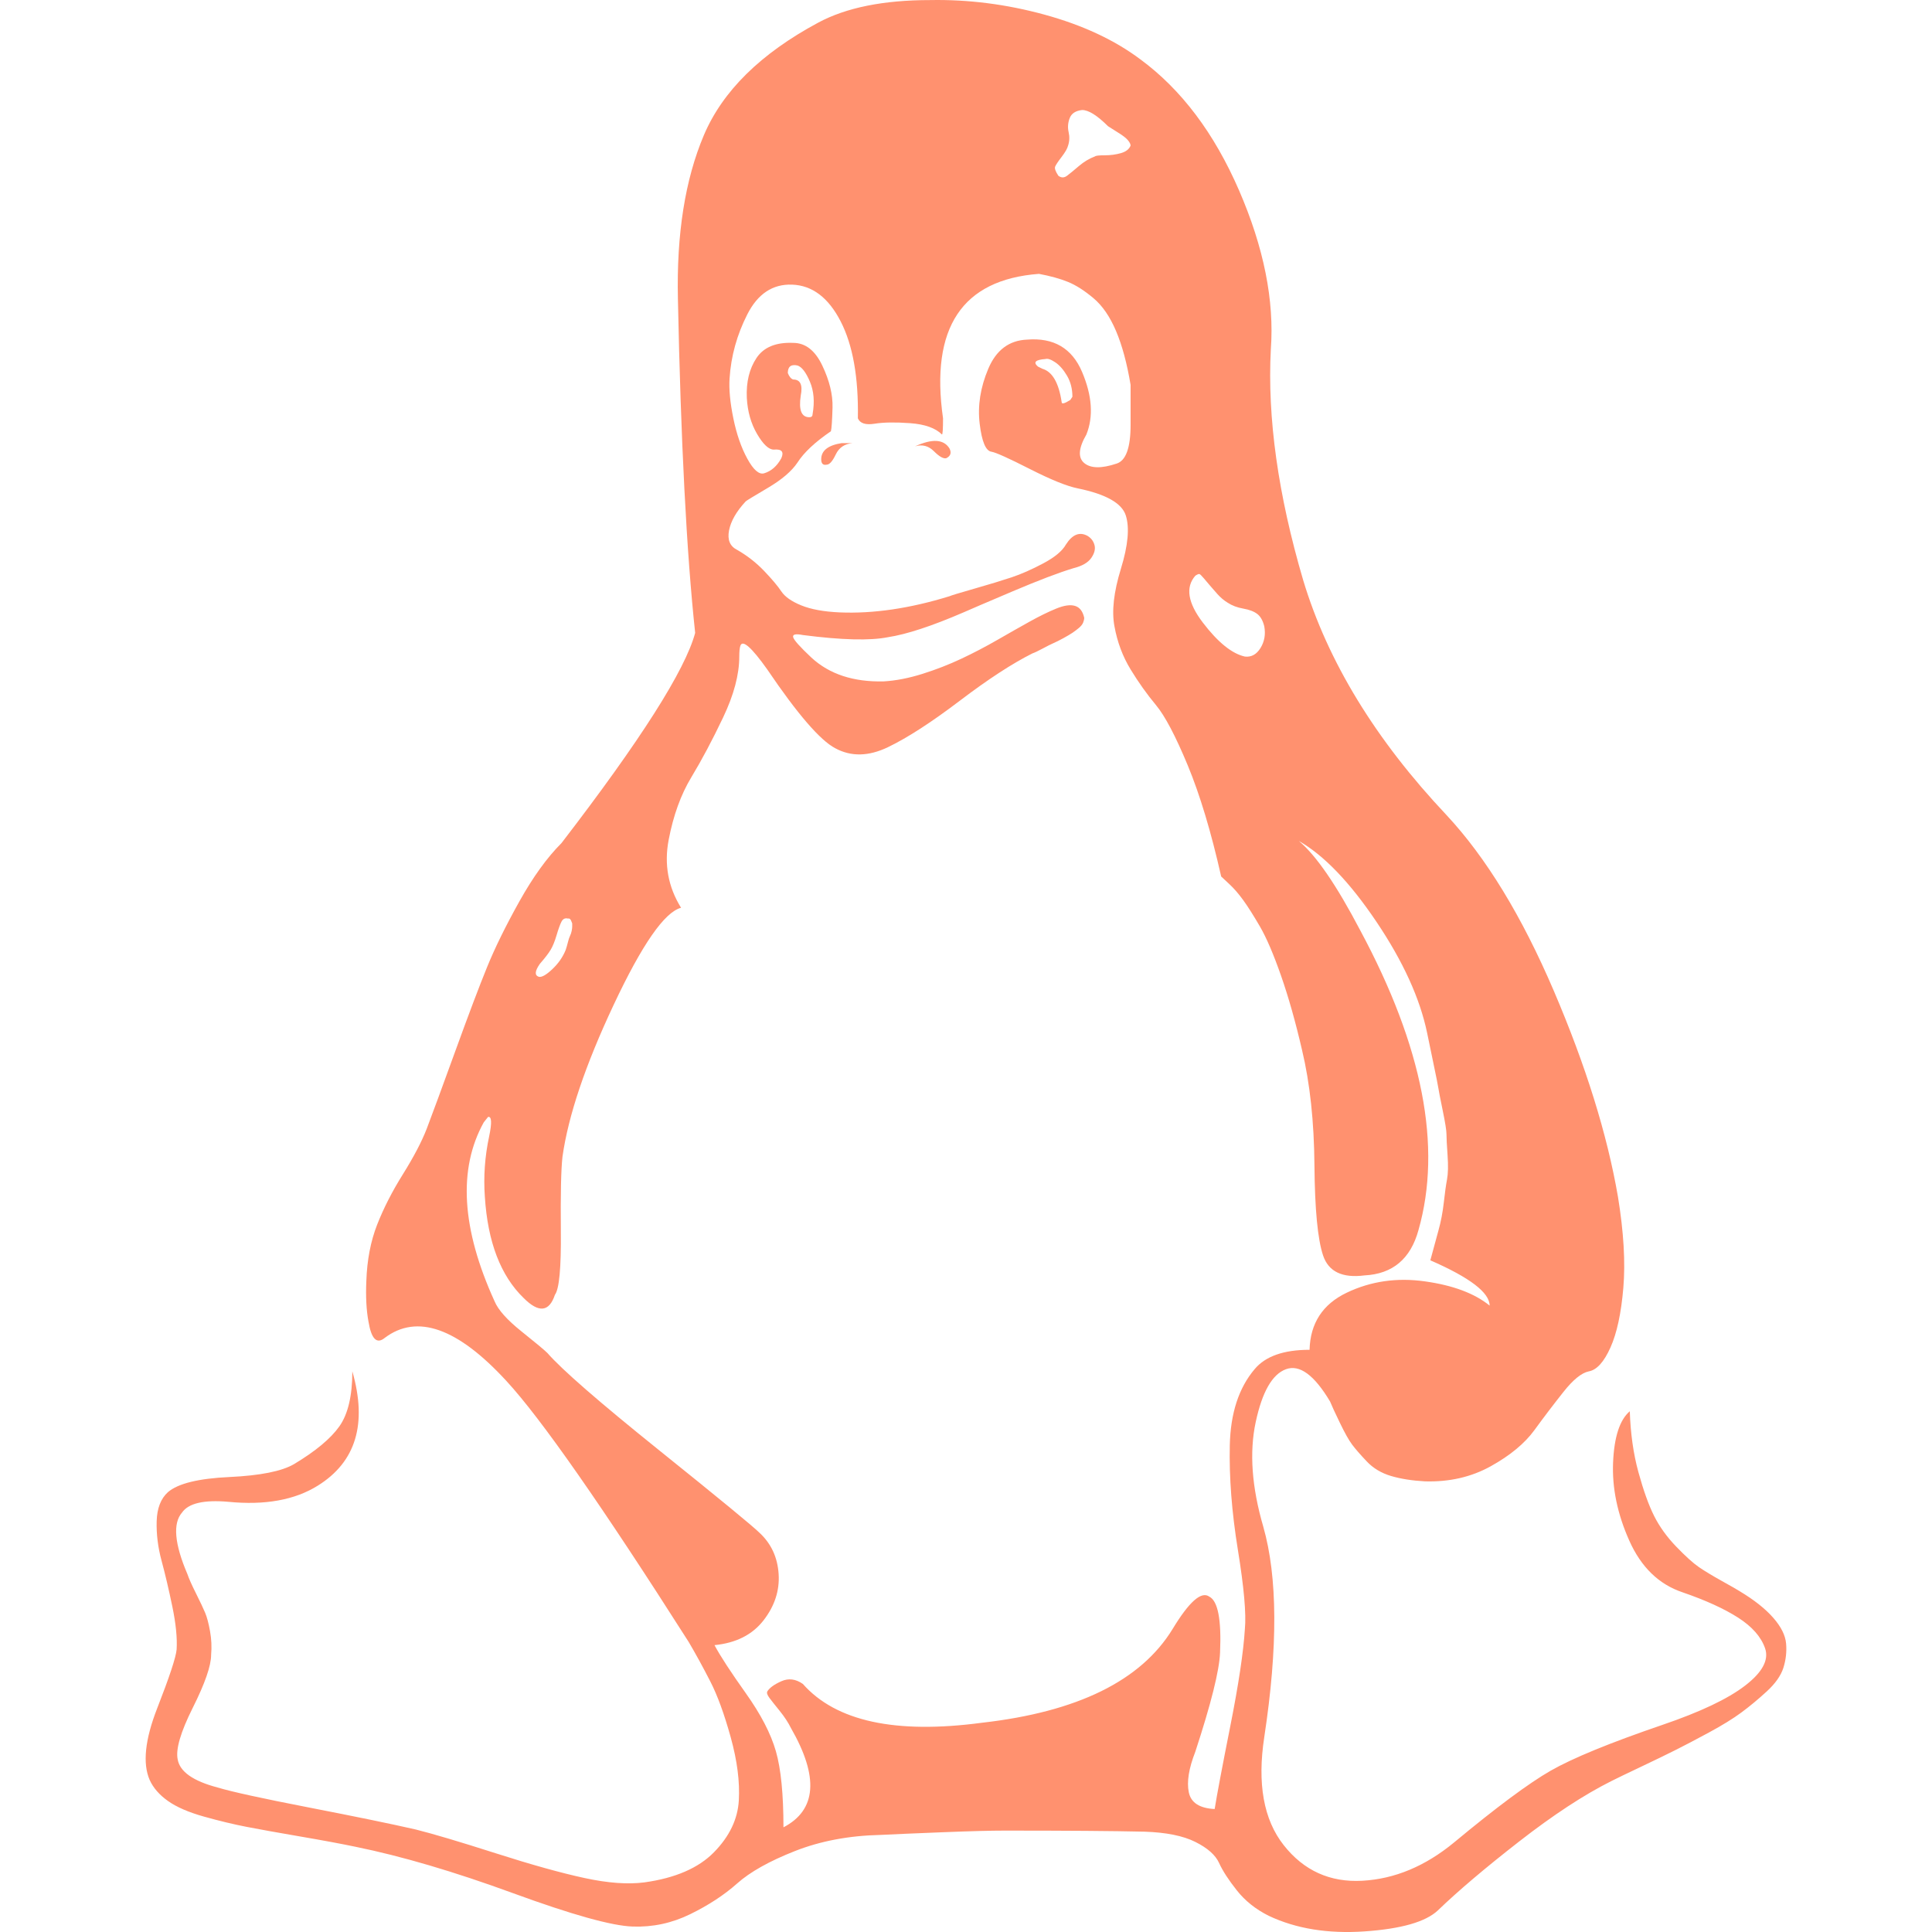
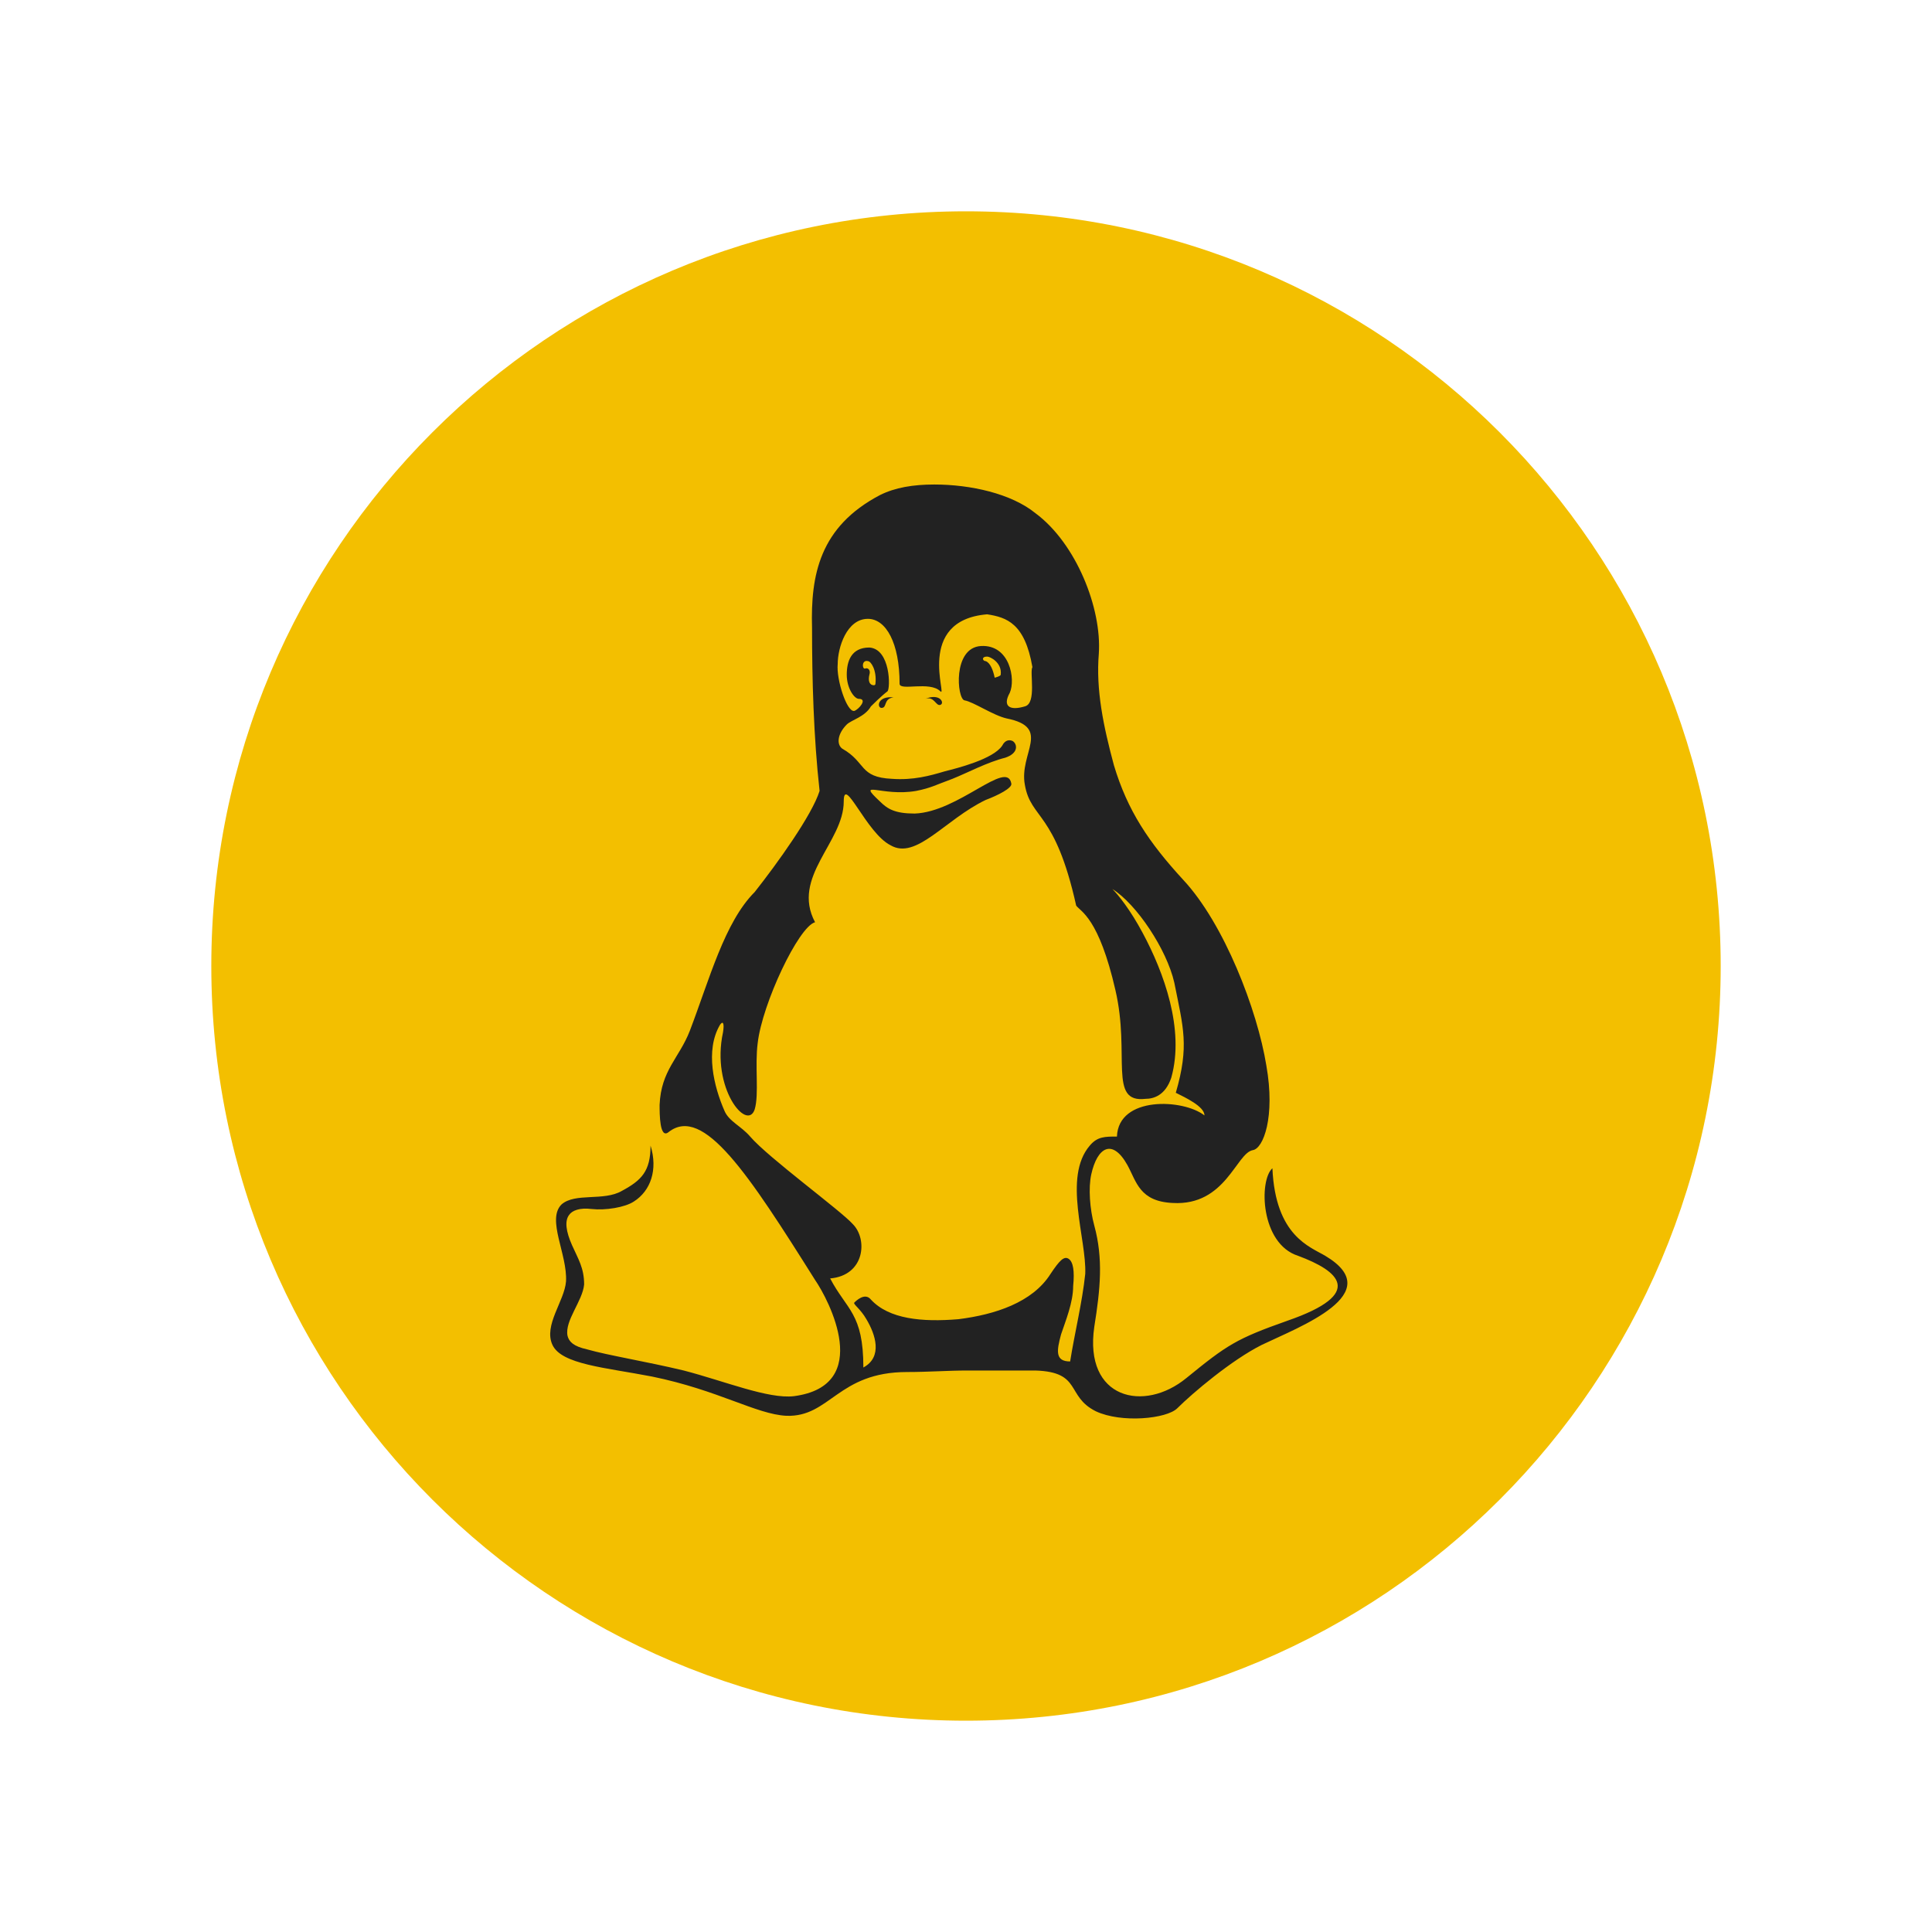
- <svg xmlns="http://www.w3.org/2000/svg" version="1.1" width="512" height="512" x="0" y="0" viewBox="0 0 511.655 511.655" style="enable-background:new 0 0 512 512" xml:space="preserve">
+ <svg xmlns="http://www.w3.org/2000/svg" id="Lager_1" style="enable-background:new 0 0 128 128;" version="1.1" viewBox="0 0 128 128" xml:space="preserve">
  <g>
    <g>
      <g>
-         <path d="M469.584,428.409c-2.087-2.379-5.041-4.709-8.846-6.995c-0.575-0.373-2.143-1.279-4.702-2.7    c-2.566-1.43-4.613-2.666-6.143-3.716c-1.52-1.048-3.519-2.854-5.996-5.425c-2.471-2.566-4.421-5.283-5.852-8.138    c-1.427-2.851-2.807-6.704-4.141-11.56c-1.335-4.856-2.088-10.232-2.283-16.133c-2.666,2.276-4.138,6.797-4.425,13.559    c-0.287,6.756,1.144,13.651,4.285,20.694c3.138,7.046,7.85,11.607,14.13,13.706c6.088,2.098,10.988,4.328,14.705,6.707    c3.706,2.382,6.091,5.089,7.139,8.135c1.047,3.053-0.719,6.334-5.284,9.852c-4.572,3.525-11.898,6.995-21.984,10.432    c-13.894,4.753-23.746,8.802-29.554,12.128c-5.804,3.333-14.317,9.664-25.55,18.986c-7.617,6.282-15.704,9.664-24.273,10.14    c-8.559,0.479-15.512-2.662-20.837-9.418c-5.332-6.755-7.05-16.316-5.144-28.695c3.617-23.79,3.528-42.349-0.277-55.671    c-3.046-10.469-3.717-19.702-1.998-27.696c1.711-7.986,4.373-12.647,7.994-13.982c3.606-1.338,7.515,1.52,11.703,8.559    c0.373,0.951,1.235,2.807,2.563,5.568c1.331,2.758,2.423,4.716,3.288,5.852c0.856,1.143,2.14,2.618,3.854,4.429    c1.711,1.813,3.864,3.093,6.427,3.859c2.567,0.76,5.562,1.235,8.994,1.424c6.471,0.188,12.271-1.143,17.415-3.997    c5.137-2.854,8.997-6.043,11.563-9.564c2.566-3.525,5.14-6.899,7.707-10.137c2.566-3.241,4.805-5.048,6.711-5.431    c2.091-0.373,3.997-2.468,5.711-6.28c1.712-3.805,2.854-9.086,3.426-15.841c0.575-6.759,0.096-14.801-1.424-24.123    c-2.857-16.566-8.524-34.741-16.991-54.535c-8.473-19.797-17.936-35.309-28.407-46.54c-18.842-19.983-31.494-40.729-37.972-62.239    c-6.656-22.648-9.507-43.015-8.559-61.098c0.954-12.944-1.855-26.982-8.419-42.115c-6.563-15.131-15.276-26.694-26.125-34.688    c-6.851-5.137-15.324-9.086-25.406-11.848c-10.088-2.762-20.179-4.043-30.267-3.855c-12.369,0-22.27,1.997-29.69,5.996    c-15.227,8.186-25.312,18.13-30.264,29.836c-4.952,11.704-7.232,26.122-6.854,43.253c0.765,37.687,2.284,67.189,4.57,88.505    c-2.667,9.899-14.465,28.454-35.404,55.672c-3.809,3.809-7.521,8.947-11.138,15.418c-3.615,6.473-6.471,12.28-8.564,17.415    c-2.096,5.137-4.902,12.56-8.423,22.269c-3.523,9.705-6.042,16.56-7.566,20.554c-1.332,3.432-3.427,7.422-6.28,11.998    c-2.856,4.564-5.145,9.041-6.854,13.411c-1.709,4.377-2.663,9.325-2.853,14.846c-0.19,4.188,0,7.806,0.572,10.848    c0.759,4.575,2.19,5.999,4.281,4.288c8.569-6.472,19.323-2.666,32.264,11.423c9.136,9.897,25.221,32.929,48.251,69.094    c1.903,3.234,3.805,6.707,5.708,10.428c1.908,3.706,3.711,8.65,5.426,14.838c1.713,6.194,2.428,11.756,2.141,16.707    c-0.288,4.952-2.474,9.521-6.567,13.702c-4.093,4.186-10.232,6.849-18.415,7.991c-4.38,0.571-9.657,0.195-15.846-1.143    c-6.186-1.332-14.038-3.519-23.553-6.564c-9.517-3.042-16.558-5.14-21.127-6.283c-6.658-1.526-16.127-3.467-28.406-5.852    c-12.278-2.382-20.322-4.141-24.128-5.284c-6.471-1.711-9.991-4.182-10.561-7.422c-0.572-2.666,0.76-7.231,3.997-13.699    c3.239-6.472,4.854-11.14,4.854-13.99c0.188-2.098,0.094-4.185-0.288-6.282c-0.378-2.095-0.806-3.714-1.283-4.856    c-0.476-1.14-1.285-2.854-2.428-5.141c-1.143-2.282-1.903-4-2.284-5.136c-3.424-7.998-3.901-13.429-1.427-16.279    c1.711-2.475,5.804-3.426,12.275-2.852c9.707,0.952,17.605-0.479,23.697-4.287c10.085-6.28,13.134-16.368,9.135-30.266    c0,6.471-1.143,11.32-3.427,14.561c-2.284,3.234-6.283,6.567-11.991,9.996c-3.234,1.903-8.947,3.043-17.129,3.43    c-8.183,0.38-13.61,1.714-16.274,3.997c-1.902,1.714-2.9,4.284-2.996,7.71c-0.094,3.433,0.337,6.899,1.287,10.424    c0.95,3.521,1.903,7.562,2.853,12.132c0.953,4.571,1.331,8.381,1.143,11.423c-0.19,2.091-1.908,7.282-5.142,15.554    c-3.234,8.282-3.9,14.612-1.997,18.986c0.953,2.098,2.568,3.956,4.853,5.571c2.283,1.618,5.471,2.998,9.563,4.145    c4.089,1.143,7.85,2.046,11.278,2.71c3.424,0.66,8.182,1.522,14.272,2.563c6.091,1.043,10.944,1.954,14.561,2.71    c12.182,2.478,26.075,6.57,41.684,12.278c15.607,5.712,26.169,8.658,31.689,8.847c5.33,0.188,10.42-0.903,15.275-3.285    c4.853-2.375,8.992-5.089,12.419-8.135c3.424-3.046,8.516-5.903,15.271-8.565c6.76-2.666,14.325-4.093,22.701-4.284    c3.806-0.188,9.326-0.428,16.558-0.712c7.233-0.288,12.656-0.428,16.273-0.428c16.368,0,28.739,0.092,37.113,0.283    c5.711,0.195,10.184,1.096,13.421,2.715c3.234,1.615,5.332,3.473,6.28,5.563c0.951,2.099,2.529,4.521,4.719,7.283    c2.184,2.758,4.99,4.996,8.412,6.707c7.23,3.429,15.704,4.808,25.413,4.141c9.705-0.664,16.18-2.522,19.413-5.567    c5.329-5.137,12.512-11.231,21.553-18.271c9.042-7.039,17.187-12.371,24.414-15.988c1.52-0.767,4.09-2.002,7.707-3.717    c3.613-1.714,6.656-3.186,9.13-4.428c2.475-1.238,5.476-2.81,8.99-4.712c3.524-1.906,6.379-3.665,8.569-5.284    c2.189-1.619,4.421-3.47,6.707-5.568c2.283-2.091,3.758-4.185,4.429-6.279c0.657-2.094,0.903-4.236,0.712-6.424    C472.819,433.073,471.682,430.794,469.584,428.409z M316.559,152.468c0.568-0.378,0.952-0.522,1.14-0.428    c0.192,0.096,0.572,0.478,1.14,1.143c0.575,0.666,1.092,1.287,1.574,1.858c0.473,0.566,1.137,1.331,1.992,2.281    c0.855,0.953,1.759,1.713,2.707,2.284c1.149,0.76,2.525,1.287,4.144,1.571c1.619,0.284,2.857,0.76,3.717,1.425    s1.479,1.759,1.852,3.284c0.376,2.096,0.058,3.995-0.989,5.708c-1.054,1.715-2.43,2.478-4.147,2.286    c-3.426-0.762-7.139-3.758-11.133-8.993C314.564,159.653,313.894,155.514,316.559,152.468z M281.154,41.555    c0.948-1.237,1.52-2.236,1.708-2.996c0.38-1.146,0.428-2.334,0.144-3.571s-0.191-2.474,0.284-3.711    c0.479-1.237,1.574-1.951,3.288-2.141c1.712,0,3.997,1.429,6.852,4.283c0.568,0.382,1.472,0.953,2.703,1.713    c1.239,0.762,2.095,1.427,2.57,1.997c0.476,0.568,0.712,1.049,0.712,1.427c-0.38,0.95-1.235,1.622-2.563,2    c-1.327,0.378-2.762,0.572-4.281,0.572s-2.382,0.094-2.569,0.284c-1.523,0.572-2.95,1.427-4.285,2.568    c-1.331,1.143-2.378,1.999-3.138,2.57c-0.767,0.57-1.526,0.57-2.286,0c-0.76-1.143-1.047-1.952-0.855-2.426    C279.631,43.65,280.203,42.792,281.154,41.555z M142.972,255.256c1.328-1.521,2.283-2.758,2.853-3.711    c0.571-0.953,1.093-2.238,1.57-3.854c0.476-1.62,0.904-2.811,1.285-3.571c0.383-0.765,0.955-1.049,1.715-0.859    c0.378-0.094,0.662,0.094,0.859,0.571c0.188,0.476,0.284,0.715,0.284,0.715v0.857c0,0.288-0.049,0.666-0.144,1.143    c-0.096,0.48-0.24,0.907-0.428,1.285c-0.193,0.383-0.382,0.955-0.571,1.714c-0.19,0.76-0.378,1.427-0.572,1.997    c-0.76,1.908-1.952,3.617-3.567,5.141c-1.619,1.522-2.81,2.189-3.571,1.998C141.543,258.304,141.641,257.157,142.972,255.256z     M329.683,431.41c-0.38,6.088-1.666,14.657-3.856,25.697c-2.19,11.036-3.572,18.366-4.145,21.98    c-3.997-0.195-6.279-1.67-6.851-4.429c-0.568-2.762,0-6.327,1.714-10.707c4.186-12.758,6.369-21.512,6.564-26.266    c0.387-8.757-0.568-13.706-2.848-14.846c-2.102-1.522-5.335,1.335-9.712,8.562c-8.381,13.706-25.222,21.98-50.535,24.842    c-22.836,3.046-38.634-0.38-47.392-10.283c-1.903-1.332-3.806-1.568-5.708-0.709c-1.903,0.849-3.14,1.759-3.711,2.703    c-0.188,0.384,0,0.952,0.572,1.715c0.571,0.764,1.475,1.902,2.712,3.426c1.237,1.529,2.236,3.046,2.996,4.575    c7.426,12.939,6.761,21.693-1.997,26.262c0-8.75-0.666-15.461-1.997-20.122c-1.333-4.664-3.995-9.801-7.994-15.42    c-3.995-5.613-6.755-9.85-8.276-12.703c5.708-0.568,10.039-2.759,12.99-6.567c2.95-3.806,4.281-7.898,3.997-12.275    c-0.286-4.38-1.95-7.998-4.996-10.852c-1.713-1.711-10.566-8.993-26.553-21.841c-15.986-12.847-25.885-21.46-29.69-25.837    c-0.765-0.763-3.046-2.666-6.854-5.712c-3.809-3.045-6.189-5.708-7.139-7.994c-8.757-19.215-9.707-35.021-2.856-47.387    l1.141-1.427c0.95-0.188,1.046,1.522,0.284,5.141c-1.141,5.331-1.52,10.656-1.141,15.988c0.76,11.994,4.187,20.937,10.277,26.833    c3.999,4.004,6.757,3.717,8.281-0.853c1.143-1.526,1.665-7.139,1.569-16.851c-0.091-9.702,0.05-16.269,0.431-19.698    c1.524-10.848,6.045-24.27,13.562-40.251c7.517-15.99,13.468-24.556,17.845-25.697c-3.427-5.52-4.521-11.516-3.283-17.988    c1.235-6.472,3.237-11.995,5.995-16.56c2.757-4.567,5.568-9.847,8.42-15.844c2.856-5.996,4.283-11.374,4.283-16.132    c0-1.33,0.098-2.283,0.288-2.854c0.57-1.713,2.95,0.38,7.137,6.279c7.994,11.803,13.99,18.752,17.988,20.845    c4.187,2.281,8.848,2.187,13.988-0.288c5.138-2.474,11.466-6.567,18.986-12.275c7.515-5.708,13.939-9.897,19.27-12.559    c0.575-0.193,1.476-0.621,2.718-1.287c1.231-0.662,2.183-1.141,2.847-1.429c0.661-0.284,1.52-0.711,2.57-1.283    c1.04-0.571,1.848-1.047,2.42-1.429c0.571-0.383,1.143-0.811,1.711-1.287c0.567-0.478,0.947-0.95,1.143-1.427    c0.191-0.476,0.287-0.903,0.287-1.285c-0.383-1.714-1.19-2.762-2.43-3.14c-1.238-0.38-2.901-0.144-4.996,0.715    c-2.094,0.857-4.428,2-6.995,3.426c-2.566,1.427-5.42,3.045-8.562,4.854c-3.139,1.809-6.328,3.472-9.562,4.997    c-3.234,1.524-6.662,2.856-10.279,3.999c-3.616,1.14-7.042,1.809-10.277,1.999c-7.994,0.191-14.368-1.899-19.126-6.28    c-3.045-2.858-4.661-4.665-4.854-5.426c-0.192-0.759,0.666-0.949,2.568-0.571c10.282,1.333,17.798,1.521,22.557,0.571    c4.948-0.759,11.609-2.95,19.985-6.567c1.715-0.76,6.04-2.618,12.994-5.568c6.943-2.946,12.323-4.993,16.129-6.136    c2.289-0.572,3.86-1.475,4.716-2.712c0.852-1.237,1.14-2.38,0.852-3.428c-0.283-1.045-0.903-1.853-1.851-2.424    c-2.099-1.143-4.001-0.38-5.708,2.284c-0.955,1.713-2.957,3.381-6,4.997c-3.042,1.62-5.854,2.855-8.422,3.711    c-2.569,0.855-5.852,1.855-9.851,2.996c-3.999,1.143-6.184,1.809-6.567,1.999c-10.467,3.234-20.174,4.663-29.121,4.281    c-4.188-0.188-7.565-0.809-10.133-1.856c-2.57-1.044-4.333-2.281-5.282-3.711c-0.953-1.425-2.474-3.234-4.568-5.424    c-2.096-2.19-4.476-4.045-7.139-5.57c-1.903-0.95-2.618-2.663-2.141-5.137c0.476-2.474,1.951-5.046,4.425-7.71    c0.19-0.192,2.142-1.379,5.852-3.569c3.711-2.19,6.329-4.427,7.854-6.711c1.709-2.664,4.661-5.426,8.848-8.282    c0.19-0.76,0.334-2.853,0.428-6.279c0.094-3.424-0.809-7.136-2.712-11.133c-1.903-3.999-4.475-5.995-7.71-5.995    c-4.569-0.19-7.804,1.141-9.707,3.997c-1.903,2.852-2.757,6.375-2.568,10.562c0.193,3.615,1.097,6.801,2.712,9.563    c1.619,2.762,3.095,4.143,4.427,4.143c2.092-0.193,2.758,0.566,1.997,2.281c-1.141,2.096-2.666,3.431-4.568,3.999    c-1.336,0.378-2.812-0.905-4.427-3.855c-1.619-2.95-2.855-6.517-3.711-10.706c-0.855-4.187-1.191-7.708-0.998-10.566    c0.378-5.9,1.947-11.563,4.709-16.988c2.762-5.424,6.711-8.042,11.848-7.854c5.33,0.193,9.616,3.431,12.85,9.71    c3.239,6.28,4.76,14.849,4.57,25.697c0.572,1.333,2.046,1.809,4.427,1.427c2.375-0.382,5.518-0.431,9.419-0.144    c3.899,0.284,6.706,1.282,8.42,2.996c0.193,0,0.288-1.43,0.288-4.283c-3.427-23.979,5.042-36.732,25.41-38.256    c3.039,0.572,5.609,1.287,7.7,2.141c2.101,0.855,4.329,2.286,6.711,4.283c2.385,1.997,4.376,4.899,5.995,8.708    c1.619,3.811,2.905,8.569,3.856,14.277v10.562c0,6.09-1.242,9.517-3.716,10.279c-3.994,1.331-6.845,1.285-8.556-0.144    c-1.715-1.43-1.529-3.949,0.568-7.566c1.902-4.758,1.522-10.282-1.144-16.562c-2.662-6.279-7.519-9.135-14.558-8.563    c-4.76,0.191-8.186,2.761-10.28,7.708c-2.094,4.949-2.853,9.803-2.282,14.562c0.571,4.758,1.615,7.232,3.142,7.421    c1.14,0.193,4.523,1.714,10.137,4.57c5.622,2.855,9.855,4.567,12.706,5.138c7.423,1.52,11.652,3.9,12.703,7.137    c1.047,3.239,0.619,7.948-1.283,14.133c-1.906,6.189-2.475,11.276-1.708,15.275c0.76,4.192,2.19,7.994,4.285,11.42    c2.094,3.429,4.325,6.567,6.707,9.424c2.378,2.849,5.181,8.183,8.425,15.985c3.231,7.806,6.181,17.607,8.843,29.408    c0.188,0.19,0.9,0.856,2.14,1.999c1.238,1.141,2.471,2.568,3.713,4.281c1.242,1.714,2.714,4.045,4.428,6.995    c1.712,2.952,3.573,7.282,5.571,12.994c1.992,5.708,3.854,12.279,5.564,19.698c2.095,8.761,3.189,18.935,3.285,30.553    c0.097,11.608,0.856,19.555,2.286,23.839c1.431,4.288,5.093,6.047,10.992,5.284c7.423-0.38,12.187-4.377,14.271-11.991    c6.283-22.08,1.15-48.54-15.413-79.37c-6.283-11.992-11.704-19.892-16.276-23.697c6.66,3.806,13.515,10.941,20.561,21.413    c7.043,10.47,11.512,20.275,13.415,29.405c0.185,0.955,0.712,3.478,1.567,7.566c0.855,4.093,1.334,6.475,1.424,7.139    c0.092,0.667,0.479,2.618,1.14,5.853c0.67,3.236,0.999,5.331,0.999,6.282c0,0.955,0.092,2.81,0.287,5.568    c0.195,2.758,0.144,4.9-0.144,6.423c-0.287,1.526-0.568,3.573-0.855,6.137c-0.287,2.569-0.76,5.044-1.427,7.426    c-0.657,2.378-1.373,5-2.136,7.851c10.465,4.568,15.701,8.562,15.701,11.991c-3.994-3.237-9.709-5.376-17.135-6.413    c-7.427-1.051-14.318-0.052-20.697,2.994s-9.664,8.087-9.856,15.126c-6.851,0-11.707,1.711-14.558,5.144    c-4.186,4.945-6.372,11.652-6.563,20.126c-0.191,8.466,0.517,17.702,2.135,27.688C329.451,420.419,330.067,427.41,329.683,431.41z     M210.062,100.506c-0.572-0.188-1.047-0.763-1.425-1.713c0-1.709,0.854-2.38,2.568-1.997c1.143,0.378,2.24,1.807,3.284,4.281    c1.047,2.474,1.285,5.33,0.715,8.566c0,0.571-0.284,0.859-0.859,0.854c-2.096,0-2.856-1.902-2.284-5.708    C212.63,101.934,211.964,100.506,210.062,100.506z M284.008,105.077l-0.568,0.855c-1.52,0.95-2.275,1.141-2.275,0.572    c-0.767-5.142-2.479-8.092-5.141-8.854l-1.143-0.57c-1.335-1.143-0.671-1.809,1.991-1.999c0.571-0.191,1.427,0.093,2.57,0.855    c1.143,0.763,2.19,1.953,3.142,3.571C283.532,101.127,284.008,102.98,284.008,105.077z" fill="#ff916f" data-original="#000000" style="" />
-         <path d="M217.484,121.631c0,1.143,0.479,1.619,1.431,1.43c0.76,0,1.565-0.905,2.424-2.713c0.857-1.804,2.334-2.803,4.425-2.996    v-0.003h-2.856C219.293,117.92,217.484,119.347,217.484,121.631z" fill="#ff916f" data-original="#000000" style="" />
-         <path d="M242.326,118.208c1.903-0.572,3.571-0.14,4.998,1.287c1.425,1.425,2.522,2.046,3.284,1.853    c1.138-0.568,1.425-1.427,0.854-2.568C249.94,116.305,246.896,116.115,242.326,118.208z" fill="#ff916f" data-original="#000000" style="" />
+         <circle cx="64" cy="64" r="50" style="fill:#F3BF00;" />
      </g>
    </g>
-     <g>
- </g>
-     <g>
- </g>
-     <g>
- </g>
-     <g>
- </g>
-     <g>
- </g>
-     <g>
- </g>
-     <g>
- </g>
-     <g>
- </g>
-     <g>
- </g>
-     <g>
- </g>
-     <g>
- </g>
-     <g>
- </g>
-     <g>
- </g>
-     <g>
- </g>
-     <g>
- </g>
+     <path d="M59.2,46.2c-0.7,0.1-0.4,0.7-0.8,0.7C58.1,46.9,58.1,46.1,59.2,46.2z M61.3,46.3   c0.6-0.2,0.7,0.5,1,0.4C62.6,46.6,62.3,45.9,61.3,46.3z M83.6,89.1c-2,1-4.6,3.2-5.6,4.2c-0.7,0.7-3.7,1-5.4,0.2   c-2-1-0.9-2.6-4-2.7c-1.5,0-3,0-4.5,0c-1.3,0-2.6,0.1-4,0.1c-4.6,0-5.1,3-8,2.9c-2-0.1-4.5-1.7-8.9-2.6c-3.1-0.6-6-0.8-6.6-2.1   c-0.6-1.3,0.8-2.9,0.9-4.2c0.1-1.8-1.3-4.1-0.3-5.1c0.9-0.8,2.8-0.2,4-0.9c1.3-0.7,1.9-1.3,1.9-3c0.5,1.6,0,3-1.1,3.7   c-0.6,0.4-1.9,0.6-2.8,0.5c-0.8-0.1-1.3,0.1-1.5,0.4c-0.3,0.4-0.2,1.1,0.2,2s0.8,1.5,0.8,2.6c-0.1,1.1-1.3,2.4-1.1,3.4   c0.1,0.4,0.4,0.7,1.3,0.9c1.4,0.4,3.9,0.8,6.4,1.4c2.7,0.7,5.6,1.9,7.3,1.7c5.3-0.7,2.3-6.4,1.4-7.7c-4.4-7-7.4-11.6-9.7-9.8   c-0.6,0.5-0.6-1.2-0.6-1.8c0.1-2.3,1.3-3.1,2-4.9c1.3-3.4,2.3-7.2,4.3-9.2c1.5-1.9,3.8-5.1,4.3-6.7c-0.4-3.6-0.5-7.4-0.5-10.8   c-0.1-3.5,0.5-6.7,4.5-8.8c1-0.5,2.2-0.7,3.6-0.7c2.4,0,5.1,0.6,6.7,1.9c2.7,2,4.4,6.3,4.2,9.3c-0.2,2.4,0.3,4.8,1,7.4   c0.9,3,2.3,5.1,4.6,7.6c2.7,2.9,4.9,8.6,5.5,12.3c0.6,3.4-0.2,5.5-0.9,5.6c-1.1,0.2-1.8,3.7-5.3,3.5c-2.2-0.1-2.4-1.4-3-2.5   c-1-1.8-2-1.2-2.4,0.6c-0.2,0.9-0.1,2.3,0.2,3.4c0.6,2.2,0.4,4.2,0,6.7c-0.7,4.8,3.3,5.7,6.1,3.4c2.7-2.2,3.3-2.6,6.7-3.8   c5.2-1.8,3.4-3.3,0.7-4.3c-2.5-0.8-2.6-5-1.7-5.8c0.2,4.5,2.5,5.2,3.5,5.8C92,85.7,86.1,87.9,83.6,89.1z M72.2,75.9   c0.5-0.6,1-0.6,1.8-0.6c0.1-2.7,4.4-2.5,5.8-1.4c0-0.6-1.3-1.2-1.9-1.5c0.9-3.1,0.5-4.3-0.1-7.3c-0.5-2.2-2.5-5.2-4.1-6.2   c0.4,0.4,1.2,1.4,2,2.9c1.4,2.6,2.8,6.4,1.9,9.6c-0.4,1.2-1.2,1.4-1.7,1.4c-2.5,0.3-1-2.9-2-7.2c-1.1-4.8-2.3-5.2-2.6-5.6   c-1.4-6.3-3-5.7-3.4-8c-0.4-2.1,1.8-3.8-1.2-4.4c-0.9-0.2-2.2-1.1-2.8-1.2c-0.5-0.1-0.8-3.5,1.1-3.6s2.3,2.2,1.9,3.1   c-0.5,0.9,0,1.2,1,0.9c0.8-0.2,0.3-2.3,0.5-2.6c-0.5-2.9-1.7-3.3-3-3.5c-4.8,0.4-2.6,5.6-3.1,5.1c-0.7-0.7-2.7,0-2.7-0.5   c0-2.7-0.9-4.3-2.1-4.3c-1.4,0-2,1.9-2,3c-0.1,1,0.6,3.2,1.1,3.1c0.3-0.1,0.9-0.8,0.3-0.8c-0.3,0-0.8-0.7-0.8-1.6   c0-0.9,0.3-1.8,1.5-1.8c1.4,0.1,1.4,2.7,1.2,2.9c-0.4,0.3-1,0.9-1.1,1c-0.4,0.7-1.3,0.9-1.6,1.2c-0.6,0.6-0.7,1.3-0.3,1.6   c1.6,0.9,1.1,1.9,3.3,2c1.4,0.1,2.5-0.2,3.5-0.5c0.8-0.2,3.2-0.8,3.8-1.7c0.2-0.4,0.5-0.4,0.7-0.3c0.3,0.2,0.4,0.8-0.5,1.1   c-1.2,0.3-2.5,1-3.5,1.4c-1.1,0.4-1.4,0.6-2.4,0.8c-2.3,0.4-4-0.8-2.4,0.7c0.5,0.5,1,0.8,2.3,0.8c2.9-0.1,6.1-3.6,6.4-2   c0.1,0.3-0.9,0.8-1.7,1.1c-2.7,1.3-4.6,4-6.3,3c-1.6-0.8-3.1-4.7-3.1-2.9c0,2.7-3.5,5-1.9,8c-1.1,0.3-3.5,5.4-3.8,8   c-0.2,1.5,0.1,3.4-0.2,4.4c-0.5,1.5-2.9-1.4-2.1-5.1c0.1-0.6,0-0.8-0.2-0.5c-1,1.7-0.4,4.1,0.3,5.7c0.3,0.7,1.1,1,1.7,1.7   c1.2,1.4,6,4.9,6.8,5.8c1,1,0.8,3.4-1.5,3.6c1.1,2.1,2.2,2.3,2.2,5.9c1.3-0.7,0.8-2.2,0.2-3.2c-0.4-0.7-0.9-1-0.8-1.1   c0.1-0.1,0.7-0.7,1.1-0.2c1.2,1.3,3.4,1.5,5.8,1.3c2.4-0.3,4.9-1.1,6.1-3c0.6-0.9,0.9-1.2,1.2-1c0.3,0.2,0.4,0.8,0.3,1.8   c0,1.1-0.5,2.3-0.8,3.2c-0.3,1.1-0.4,1.8,0.6,1.8c0.3-1.9,0.8-3.9,1-5.8C72,82.1,70.4,78,72.2,75.9z M57.6,44.7   c-0.1,0.4,0,0.7,0.3,0.7c0,0,0.1,0,0.1-0.1c0.1-0.9-0.3-1.5-0.5-1.5c-0.4-0.1-0.4,0.5-0.2,0.5C57.5,44.2,57.7,44.4,57.6,44.7z    M65.4,43.5c-0.4,0-0.3,0.3-0.1,0.3c0.3,0.1,0.5,0.6,0.6,1.1c0,0,0.4-0.1,0.4-0.2C66.4,43.9,65.6,43.5,65.4,43.5z" style="fill:#222222;" />
  </g>
</svg>
